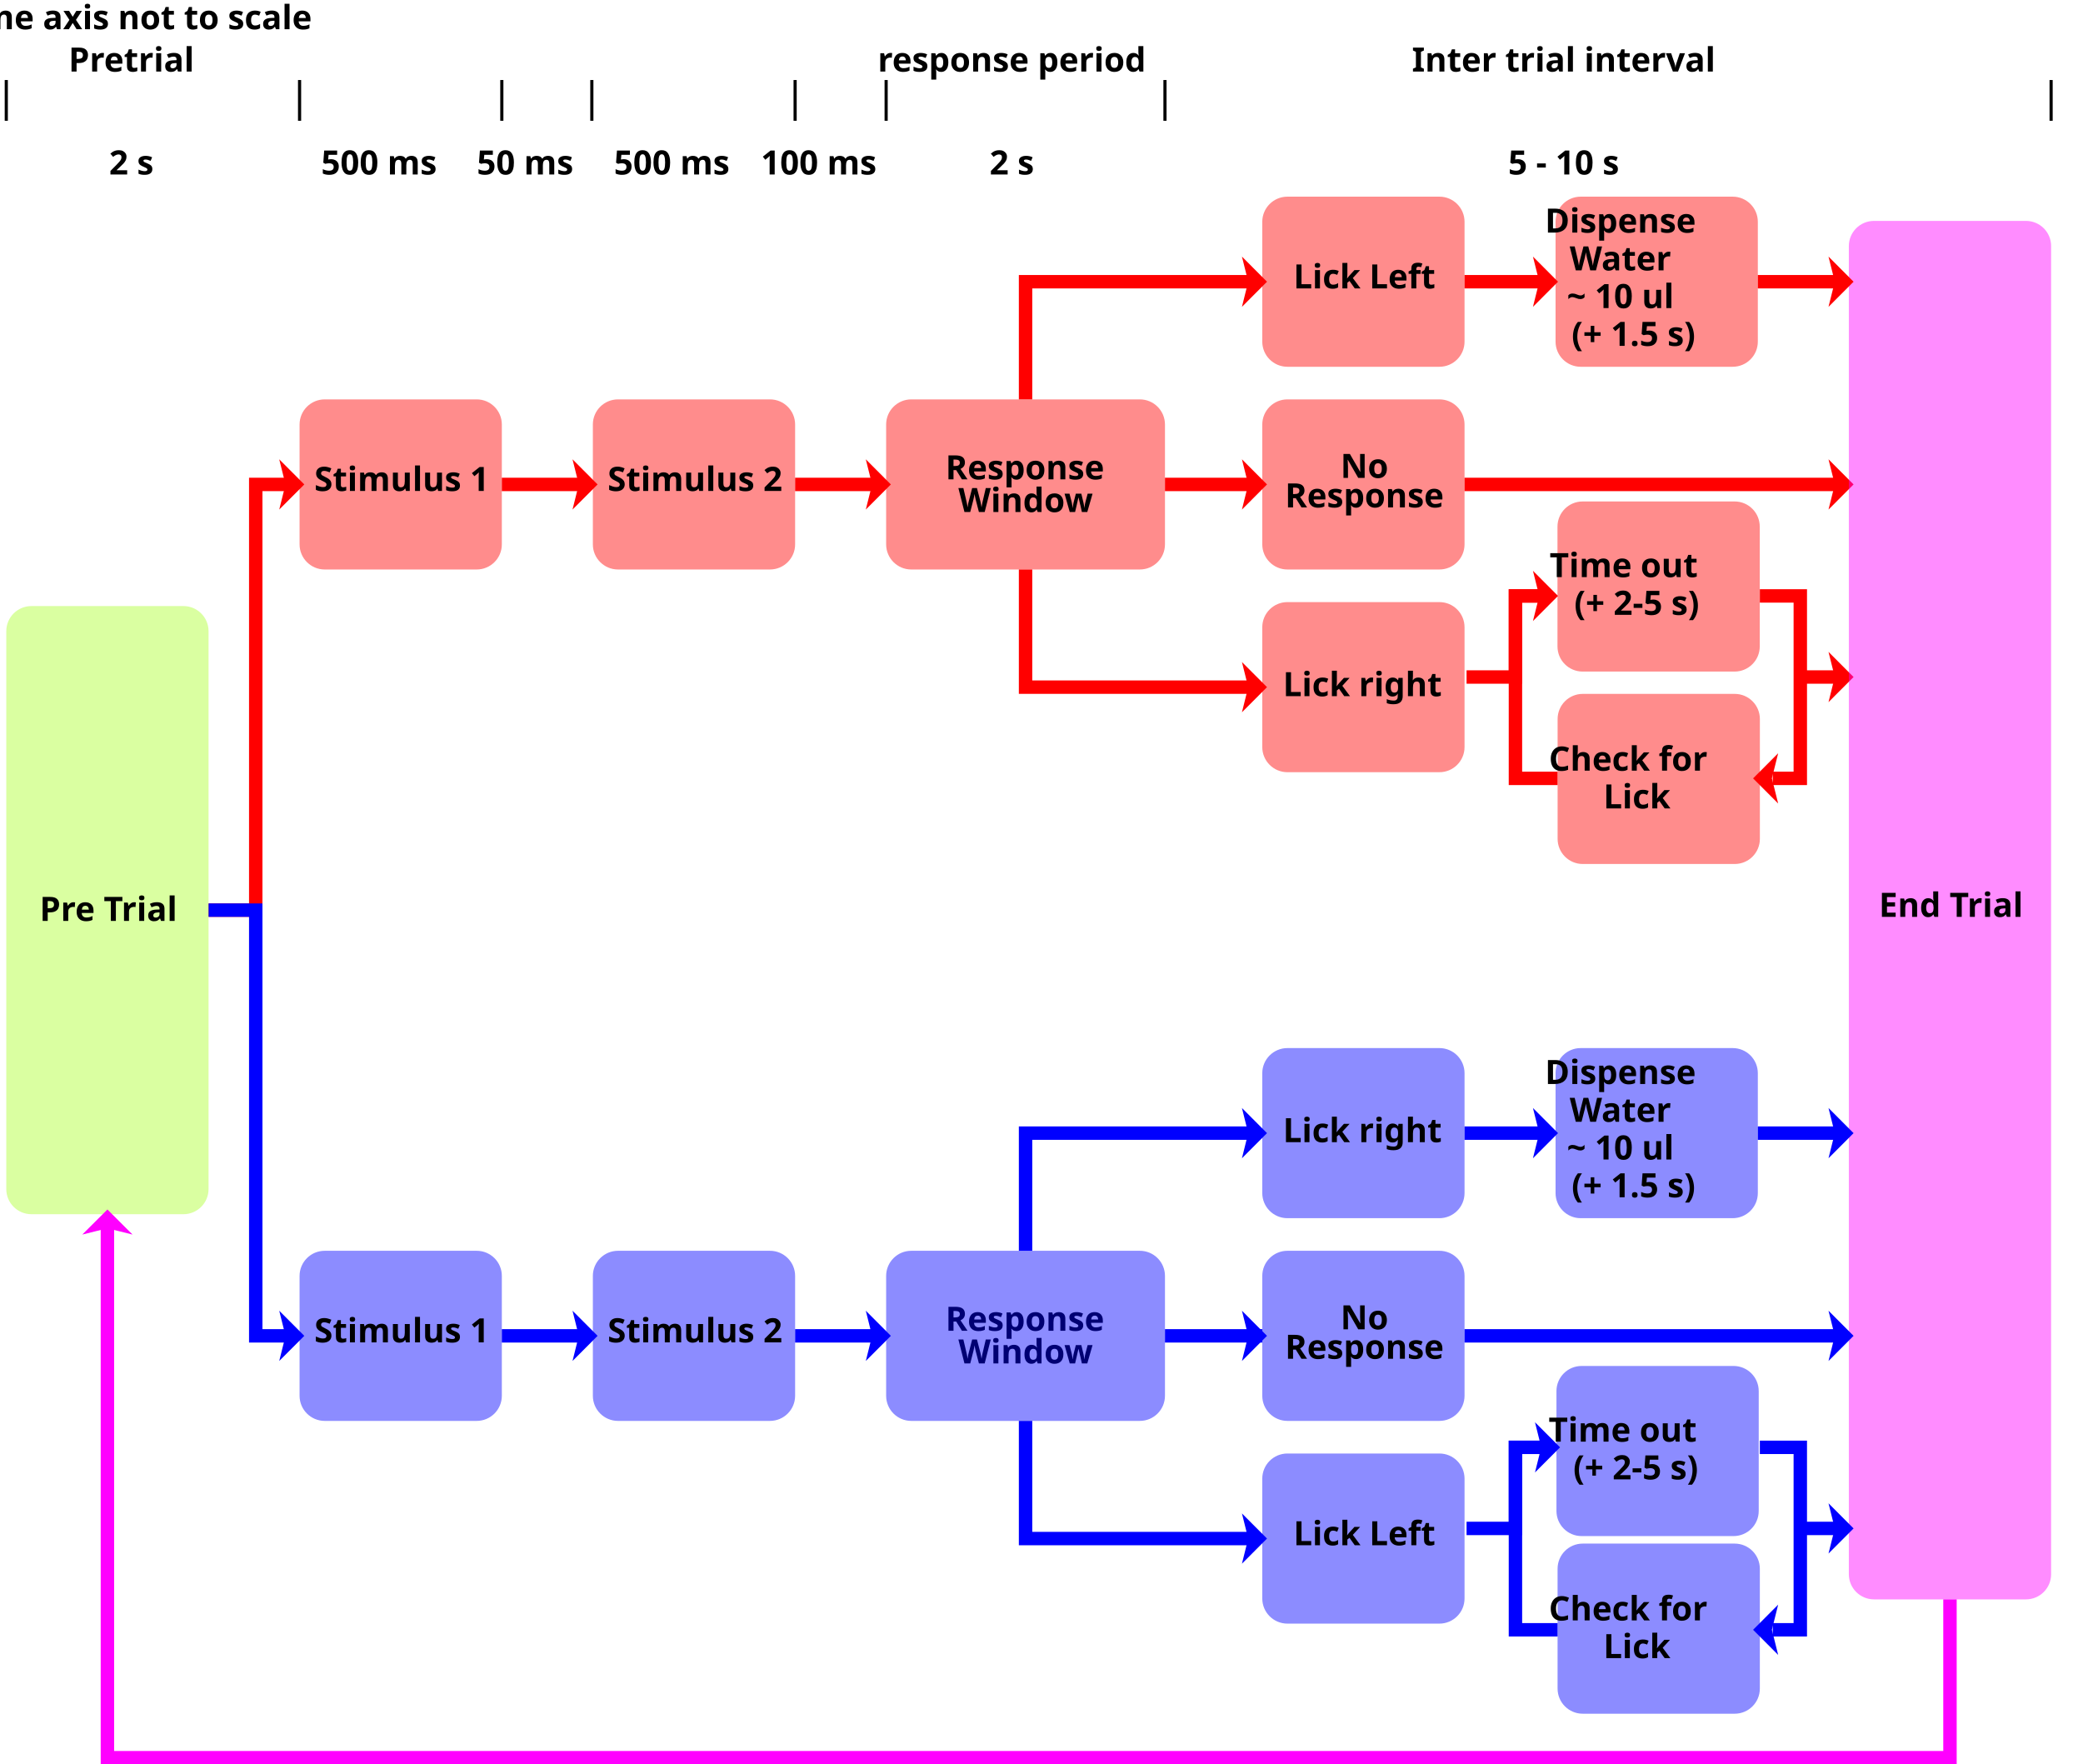
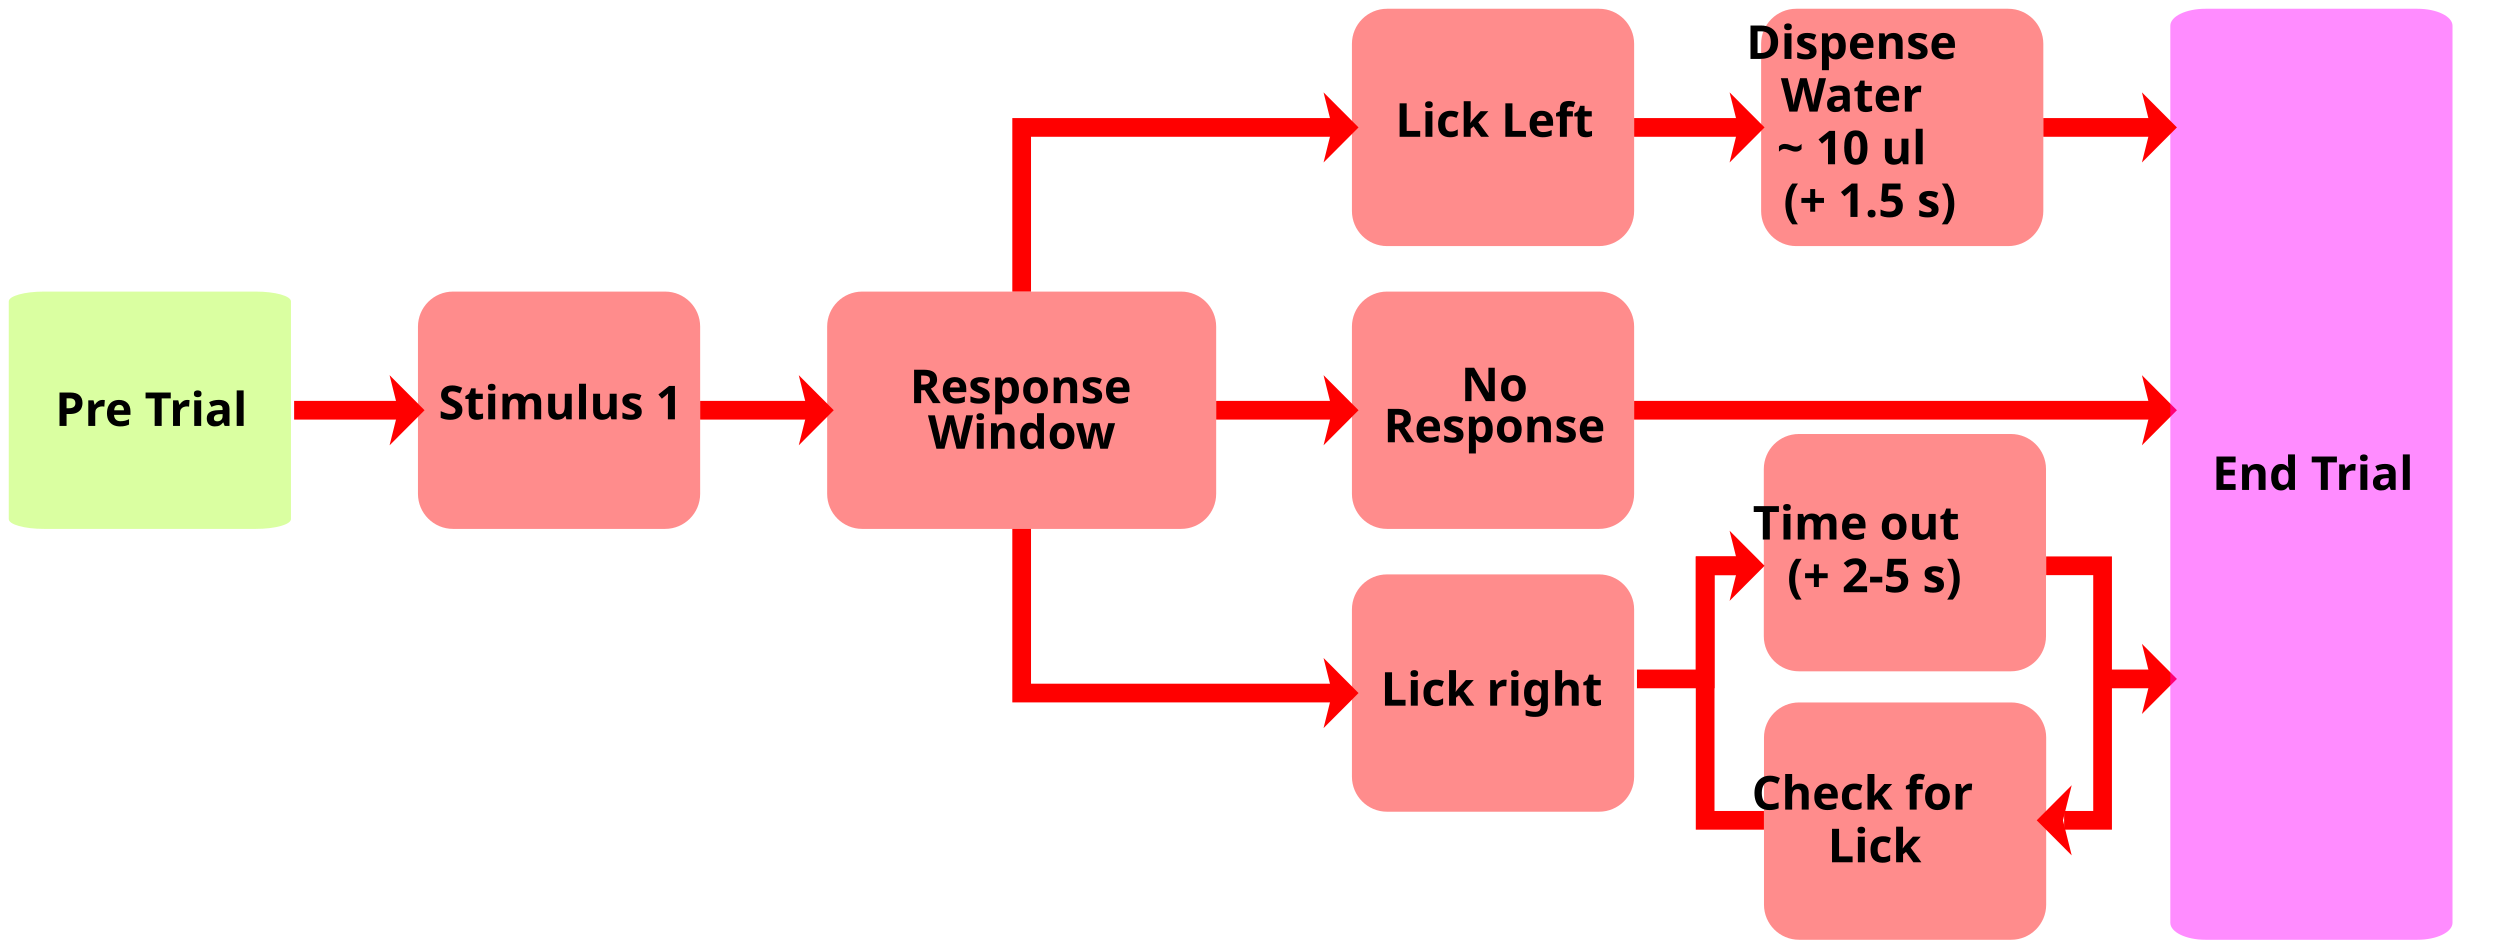
- <svg xmlns="http://www.w3.org/2000/svg" xmlns:ns1="http://www.openswatchbook.org/uri/2009/osb" width="828.622" height="701.669" viewBox="0 0 828.622 701.669" id="svg2" version="1.1">
+ <svg xmlns="http://www.w3.org/2000/svg" xmlns:ns1="http://www.openswatchbook.org/uri/2009/osb" width="712.807" height="270.45" viewBox="0 0 712.807 270.45" id="svg2" version="1.1">
  <style id="style3">
    
    .xticks {
        fill:#000000;
        fill-rule:evenodd;
        stroke:#000000;
        stroke-width:1.25;
        stroke-linecap:butt;
        stroke-linejoin:miter;
        stroke-miterlimit:4;
        stroke-dasharray:none;
        stroke-dashoffset:0;
        stroke-opacity:1;
    }
    
    .labels {
        font-size:10pt;
        font-family:sans-serif;
        text-anchor:middle;
        font-weight:bold;
        fill:#000000;
    }
    
    .pointer {
        fill:black;
        stroke:black;
        stroke-miterlimit:10;
        stroke-width:2pt;
        
    }
    
    .left {
        stroke:red;
        fill: red;
        
    }
    
    .right {
        stroke:blue;
        fill:blue;
    }
    
    .start {
        fill: GreenYellow;
    }
    
    .end {
        fill: Magenta;
        stroke: Magenta;
    }
    
    .Node_box {    
        stroke:none;
        fill-opacity:0.45;
    }
    
    
  
    .line {
        fill:none;
        stroke-width: 4pt;
    }
    .head {
        #stroke:none;
    }
    
  
  </style>
  <defs id="defs4">
    <linearGradient id="linearGradient4428" ns1:paint="solid">
      <stop offset="0" id="stop4430" />
    </linearGradient>
  </defs>
-   <g id="layer1" transform="translate(65.93176,274.4886)">
-     <rect class="Node_box right" x="552.874" y="142.41" width="80.462" height="67.666" rx="10" ry="10" pointer-events="none" id="rect4179" />
-     <rect id="rect3480" pointer-events="none" ry="10" rx="10" height="67.666" width="80.462" y="268.862" x="553.231" class="Node_box right" />
-     <rect class="Node_box right" x="553.675" y="339.519" width="80.462" height="67.666" rx="10" ry="10" pointer-events="none" id="rect3482" />
-     <rect id="rect3600" pointer-events="none" ry="10" rx="10" height="67.666" width="80.462" y="-196.261" x="552.874" class="Node_box left" />
-     <rect id="rect3484" pointer-events="none" ry="10" rx="10" height="67.666" width="80.462" y="1.523" x="553.689" class="Node_box left" />
-     <rect class="Node_box left" x="553.639" y="-75.021" width="80.462" height="67.666" rx="10" ry="10" pointer-events="none" id="rect3486" />
-     <path d="m -63.432,-226.445 813.437,0" id="path3606" />
-     <path class="xticks" d="m -63.432,-242.657 0,16.212" id="path3608" />
-     <path id="path3610" d="m 53.238,-242.657 0,16.212" class="xticks" />
-     <path class="xticks" d="m 133.699,-242.657 0,16.212" id="path3612" />
-     <path id="path3614" d="m 169.505,-242.657 0,16.212" class="xticks" />
-     <path class="xticks" d="m 250.369,-242.657 0,16.212" id="path3616" />
-     <path id="path3618" d="m 286.577,-242.657 0,16.212" class="xticks" />
-     <path class="xticks" d="m 397.496,-242.657 0,16.212" id="path3620" />
-     <path id="path3622" d="m 750.005,-242.657 0,16.212" class="xticks" />
-     <path d="m 17.03,87.543 18.772,0 0,-169.336 12.311,0" stroke-miterlimit="10" pointer-events="none" id="path3963" class="left  pointer line" style="stroke-miterlimit:10" />
-     <path d="m 53.238,-81.792 -5.632,5.645 1.408,-5.645 -1.408,-5.645 z" stroke-miterlimit="10" pointer-events="none" id="path3965" class="left  pointer head" style="stroke-miterlimit:10" />
-     <path d="m 17.03,87.543 18.772,0 0,169.336 12.311,0" stroke-miterlimit="10" pointer-events="none" id="path3967" class="right pointer line" style="stroke-miterlimit:10" />
-     <path d="m 53.238,256.879 -5.632,5.645 1.408,-5.645 -1.408,-5.645 z" stroke-miterlimit="10" pointer-events="none" id="path3969" class="head right pointer" style="stroke-miterlimit:10" />
-     <rect class="Node_box start" x="-63.432" y="-33.411" width="80.462" height="241.908" rx="10" ry="10" pointer-events="none" id="rect3971" />
-     <text class="labels" x="-22.823" y="91.718" id="text3977" transform="scale(0.9989183,1.001083)">Pre Trial</text>
-     <path d="m 133.699,-81.792 31.082,0" stroke-miterlimit="10" pointer-events="none" id="path3979" class="left  pointer line" style="stroke-miterlimit:10" />
-     <path d="m 169.907,-81.792 -5.632,5.645 1.408,-5.645 -1.408,-5.645 z" stroke-miterlimit="10" pointer-events="none" id="path3981" class="left  pointer head" style="stroke-miterlimit:10" />
-     <rect class="Node_box left" x="53.238" y="-115.625" width="80.462" height="67.666" rx="10" ry="10" pointer-events="none" id="rect3983" />
-     <text class="labels" x="93.973" y="-79.119" id="text3989" transform="scale(0.9989183,1.001083)">Stimulus 1</text>
-     <path d="m 250.369,-81.792 31.082,0" stroke-miterlimit="10" pointer-events="none" id="path3991" class="left  pointer line" style="stroke-miterlimit:10" />
-     <path d="m 286.577,-81.792 -5.632,5.645 1.408,-5.645 -1.408,-5.645 z" stroke-miterlimit="10" pointer-events="none" id="path3993" class="left  pointer head" style="stroke-miterlimit:10" />
-     <rect class="Node_box left" x="169.907" y="-115.625" width="80.462" height="67.666" rx="10" ry="10" pointer-events="none" id="rect3995" />
-     <text class="labels" x="210.768" y="-79.119" id="text4001" transform="scale(0.9989183,1.001083)">Stimulus 2</text>
-     <rect class="Node_box left" x="286.577" y="-115.625" width="110.919" height="67.666" rx="10" ry="10" pointer-events="none" id="rect4015" />
-     <path d="m 709.774,361.706 0,62.974 -732.975,-1e-5 -10e-6,-211.959" stroke-miterlimit="10" pointer-events="none" id="path4059" class="pointer line end" style="stroke-miterlimit:10" />
-     <path class="pointer head end" d="m -23.201,208.498 5.645,5.632 -5.645,-1.408 -5.644,1.408 z" stroke-miterlimit="10" pointer-events="none" id="path4061" style="stroke-miterlimit:10" />
-     <path d="m 133.699,256.879 31.082,0" stroke-miterlimit="10" pointer-events="none" id="path4095" class="right pointer line" style="stroke-miterlimit:10" />
-     <path d="m 169.907,256.879 -5.632,5.645 1.408,-5.645 -1.408,-5.645 z" stroke-miterlimit="10" pointer-events="none" id="path4097" class="head right pointer" style="stroke-miterlimit:10" />
-     <rect class="Node_box right" x="53.238" y="223.046" width="80.462" height="67.666" rx="10" ry="10" pointer-events="none" id="rect4099" />
-     <text class="labels" x="93.973" y="259.186" id="text4105" transform="scale(0.9989183,1.001083)">Stimulus 1</text>
-     <path d="m 250.369,256.879 31.082,0" stroke-miterlimit="10" pointer-events="none" id="path4107" class="right pointer line" style="stroke-miterlimit:10" />
-     <path d="m 286.577,256.879 -5.632,5.645 1.408,-5.645 -1.408,-5.645 z" stroke-miterlimit="10" pointer-events="none" id="path4109" class="head right pointer" style="stroke-miterlimit:10" />
-     <rect class="Node_box right" x="169.907" y="223.046" width="80.462" height="67.666" rx="10" ry="10" pointer-events="none" id="rect4111" />
-     <text class="labels" x="210.768" y="259.186" id="text4117" transform="scale(0.9989183,1.001083)">Stimulus 2</text>
-     <text xml:space="preserve" class="labels" x="151.795" y="-204.862" id="text3496" transform="scale(0.9989183,1.001083)">
-       <tspan id="tspan3498" x="151.795" y="-204.862">50 ms</tspan>
+   <g id="layer1" transform="translate(-50.73779,-743.4515)">
+     <rect class="Node_box left" x="552.874" y="745.951" width="80.462" height="67.666" rx="10" ry="10" pointer-events="none" id="rect3491" />
+     <rect class="Node_box left" x="553.689" y="943.736" width="80.462" height="67.666" rx="10" ry="10" pointer-events="none" id="rect3493" />
+     <rect id="rect3495" pointer-events="none" ry="10" rx="10" height="67.666" width="80.462" y="867.192" x="553.639" class="Node_box left" />
+     <path style="stroke-miterlimit:10" class="left  pointer head" id="path3518" pointer-events="none" stroke-miterlimit="10" d="m 169.907,860.42 -5.632,5.645 1.408,-5.645 -1.408,-5.645 z" />
+     <rect id="rect3524" pointer-events="none" ry="2.797" rx="10" height="67.666" width="80.462" y="826.588" x="53.238" class="Node_box start" />
+     <text transform="scale(0.9989183,1.001083)" id="text3526" y="863.957" x="93.973" class="labels">Pre Trial</text>
+     <path style="stroke-miterlimit:10" class="left  pointer line" id="path3528" pointer-events="none" stroke-miterlimit="10" d="m 250.369,860.42 31.082,0" />
+     <path style="stroke-miterlimit:10" class="left  pointer head" id="path3530" pointer-events="none" stroke-miterlimit="10" d="m 286.577,860.42 -5.632,5.645 1.408,-5.645 -1.408,-5.645 z" />
+     <rect id="rect3532" pointer-events="none" ry="10" rx="10" height="67.666" width="80.462" y="826.588" x="169.907" class="Node_box left" />
+     <text transform="scale(0.9989183,1.001083)" id="text3534" y="862.074" x="210.768" class="labels">Stimulus 1</text>
+     <rect id="rect3544" pointer-events="none" ry="10" rx="10" height="67.666" width="110.919" y="826.588" x="286.577" class="Node_box left" />
+     <path style="stroke-miterlimit:10" d="m 634.14,904.77 16.092,0 0,72.572 -10.967,0" stroke-miterlimit="10" pointer-events="none" id="path3600" class="left  pointer line" />
+     <path style="stroke-miterlimit:10" d="m 553.678,977.343 -16.764,0 0,-72.572 11.639,0" stroke-miterlimit="10" pointer-events="none" id="path3602" class="left  pointer line" />
+     <path style="stroke-miterlimit:10" d="m 650.232,937.025 14.99,0" stroke-miterlimit="10" pointer-events="none" id="path3604" class="left  pointer line" />
+     <path style="stroke-miterlimit:10" d="m 669.543,937.025 -5.632,5.645 1.408,-5.645 -1.408,-5.645 z" stroke-miterlimit="10" pointer-events="none" id="path3607" class="head left  pointer" />
+     <path style="stroke-miterlimit:10" class="head left  pointer" id="path3609" pointer-events="none" stroke-miterlimit="10" d="m 633.335,977.343 5.632,5.645 -1.408,-5.645 1.408,-5.645 z" />
+     <path style="stroke-miterlimit:10" d="m 551.972,904.77 -5.632,5.645 1.408,-5.645 -1.408,-5.645 z" stroke-miterlimit="10" pointer-events="none" id="path3611" class="head left  pointer" />
+     <path style="stroke-miterlimit:10" class="left  pointer line" id="path3613" pointer-events="none" stroke-miterlimit="10" d="m 342.037,826.587 0,-46.803 89.042,0" />
+     <path style="stroke-miterlimit:10" class="left  pointer head" id="path3615" pointer-events="none" stroke-miterlimit="10" d="m 436.204,779.784 -5.632,5.645 1.408,-5.645 -1.408,-5.645 z" />
+     <path style="stroke-miterlimit:10" class="left  pointer line" id="path3617" pointer-events="none" stroke-miterlimit="10" d="m 397.496,860.42 33.582,0" />
+     <path style="stroke-miterlimit:10" class="left  pointer head" id="path3619" pointer-events="none" stroke-miterlimit="10" d="m 436.204,860.42 -5.632,5.645 1.408,-5.645 -1.408,-5.645 z" />
+     <path style="stroke-miterlimit:10" class="left  pointer line" id="path3621" pointer-events="none" stroke-miterlimit="10" d="m 342.037,894.253 0,46.803 89.042,0" />
+     <path style="stroke-miterlimit:10" class="left  pointer head" id="path3623" pointer-events="none" stroke-miterlimit="10" d="m 436.204,941.057 -5.632,5.645 1.408,-5.645 -1.408,-5.645 z" />
+     <path style="stroke-miterlimit:10" class="left  pointer line" id="path3625" pointer-events="none" stroke-miterlimit="10" d="m 516.666,779.784 31.082,0" />
+     <path style="stroke-miterlimit:10" class="left  pointer head" id="path3627" pointer-events="none" stroke-miterlimit="10" d="m 551.972,779.784 -5.632,5.645 1.408,-5.645 -1.408,-5.645 z" />
+     <rect id="rect3629" pointer-events="none" ry="10" rx="10" height="67.666" width="80.462" y="745.951" x="436.204" class="Node_box left" />
+     <text transform="scale(0.9989183,1.001083)" id="text3631" y="781.599" x="477.354" class="labels">Lick Left</text>
+     <path style="stroke-miterlimit:10" class="left  pointer line" id="path3633" pointer-events="none" stroke-miterlimit="10" d="m 516.666,860.42 147.752,0" />
+     <path style="stroke-miterlimit:10" class="left  pointer head" id="path3635" pointer-events="none" stroke-miterlimit="10" d="m 669.543,860.42 -5.632,5.645 1.408,-5.645 -1.408,-5.645 z" />
+     <rect id="rect3637" pointer-events="none" ry="10" rx="10" height="67.666" width="80.462" y="826.588" x="436.204" class="Node_box left" />
+     <rect id="rect3639" pointer-events="none" ry="4.841" rx="10" height="265.45" width="80.462" y="745.951" x="669.543" class="Node_box end" />
+     <text transform="scale(0.9989183,1.001083)" id="text3641" y="882.194" x="710.945" class="labels">End Trial</text>
+     <path style="stroke-miterlimit:10" class="left  pointer line" id="path3643" pointer-events="none" stroke-miterlimit="10" d="m 633.335,779.784 31.082,0" />
+     <path style="stroke-miterlimit:10" class="left  pointer head" id="path3645" pointer-events="none" stroke-miterlimit="10" d="m 669.543,779.784 -5.632,5.645 1.408,-5.645 -1.408,-5.645 z" />
+     <path style="stroke-miterlimit:10" class="left pointer line" d="m 517.47,937.025 19.444,0 0,-32.254 11.639,0" stroke-miterlimit="10" pointer-events="none" id="path3687" />
+     <path style="stroke-miterlimit:10" d="m 634.14,929.33 16.092,0" stroke-miterlimit="10" pointer-events="none" id="path3705" />
+     <rect id="rect3713" pointer-events="none" ry="10" rx="10" height="67.666" width="80.462" y="907.224" x="436.204" class="Node_box left" />
+     <text transform="scale(0.9989183,1.001083)" id="text3715" y="943.626" x="476.548" class="labels">Lick right</text>
+     <text transform="scale(0.9989183,1.001083)" id="text3723" y="973.225" x="594.531" class="labels" xml:space="preserve">
+       <tspan y="973.225" x="594.531" id="tspan3725">Check for</tspan>
+       <tspan id="tspan3727" y="988.225" x="594.531">Lick</tspan>
    </text>
-     <text id="text3500" y="-204.862" x="93.598" class="labels" xml:space="preserve" transform="scale(0.9989183,1.001083)">
-       <tspan y="-204.862" x="93.598" id="tspan3502">500 ms</tspan>
+     <text transform="scale(0.9989183,1.001083)" id="text3729" y="896.309" x="594.474" class="labels" xml:space="preserve">
+       <tspan y="896.309" x="594.474" id="tspan3731">Time out </tspan>
+       <tspan id="tspan3733" y="911.309" x="594.474">(+ 2-5 s)</tspan>
    </text>
-     <text xml:space="preserve" class="labels" x="210.193" y="-204.862" id="text3504" transform="scale(0.9989183,1.001083)">
-       <tspan id="tspan3506" x="210.193" y="-204.862">500 ms</tspan>
+     <text xml:space="preserve" class="labels" x="593.173" y="759.428" id="text3735" transform="scale(0.9989183,1.001083)">
+       <tspan id="tspan3737" x="593.173" y="759.428">Dispense </tspan>
+       <tspan x="593.173" y="774.428" id="tspan3739">Water </tspan>
+       <tspan x="593.173" y="789.428" id="tspan3741">~ 10 ul </tspan>
+       <tspan x="593.173" y="804.428" id="tspan3743">(+ 1.5 s)</tspan>
    </text>
-     <text id="text3508" y="-204.862" x="268.705" class="labels" xml:space="preserve" transform="scale(0.9989183,1.001083)">
-       <tspan y="-204.862" x="268.705" id="tspan3510">100 ms</tspan>
-     </text>
-     <text xml:space="preserve" class="labels" x="345.613" y="-204.862" id="text3512" transform="scale(0.9989183,1.001083)">
-       <tspan id="tspan3514" x="345.613" y="-204.862">2 s</tspan>
-     </text>
-     <text id="text3578" y="-204.862" x="-5.022" class="labels" xml:space="preserve" transform="scale(0.9989183,1.001083)">
-       <tspan y="-204.862" x="-5.022" id="tspan3580">2 s</tspan>
-     </text>
-     <text xml:space="preserve" class="labels" x="-4.813" y="-262.577" id="text3624" transform="scale(0.9989183,1.001083)">
-       <tspan id="tspan3626" x="-4.813" y="-262.577">Time axis not to scale</tspan>
-     </text>
-     <path d="m 342.037,223.046 0,-46.803 89.042,0" stroke-miterlimit="10" pointer-events="none" id="path4119" class="right pointer line" style="stroke-miterlimit:10" />
-     <path d="m 342.037,290.712 0,46.803 89.042,0" stroke-miterlimit="10" pointer-events="none" id="path4127" class="right pointer line" style="stroke-miterlimit:10" />
-     <path class="left  pointer line" id="path3479" pointer-events="none" stroke-miterlimit="10" d="m 634.14,-37.443 16.092,0 0,72.572 -10.967,0" style="stroke-miterlimit:10" />
-     <path class="left  pointer line" id="path3481" pointer-events="none" stroke-miterlimit="10" d="m 553.678,35.13 -16.764,0 0,-72.572 11.639,0" style="stroke-miterlimit:10" />
-     <path class="left  pointer line" id="path3485" pointer-events="none" stroke-miterlimit="10" d="m 650.232,-5.188 14.99,0" style="stroke-miterlimit:10" />
-     <path class="head left  pointer" id="path3487" pointer-events="none" stroke-miterlimit="10" d="m 669.543,-5.188 -5.632,5.645 1.408,-5.645 -1.408,-5.645 z" style="stroke-miterlimit:10" />
-     <path d="m 633.335,35.13 5.632,5.645 -1.408,-5.645 1.408,-5.645 z" stroke-miterlimit="10" pointer-events="none" id="path3503" class="head left  pointer" style="stroke-miterlimit:10" />
-     <path class="head left  pointer" id="path3499" pointer-events="none" stroke-miterlimit="10" d="m 551.972,-37.443 -5.632,5.645 1.408,-5.645 -1.408,-5.645 z" style="stroke-miterlimit:10" />
-     <path d="m 342.037,-115.625 0,-46.803 89.042,0" stroke-miterlimit="10" pointer-events="none" id="path4003" class="left  pointer line" style="stroke-miterlimit:10" />
-     <path d="m 436.204,-162.428 -5.632,5.645 1.408,-5.645 -1.408,-5.645 z" stroke-miterlimit="10" pointer-events="none" id="path4005" class="left  pointer head" style="stroke-miterlimit:10" />
-     <path d="m 397.496,-81.792 33.582,0" stroke-miterlimit="10" pointer-events="none" id="path4007" class="left  pointer line" style="stroke-miterlimit:10" />
-     <path d="m 436.204,-81.792 -5.632,5.645 1.408,-5.645 -1.408,-5.645 z" stroke-miterlimit="10" pointer-events="none" id="path4009" class="left  pointer head" style="stroke-miterlimit:10" />
-     <path d="m 342.037,-47.96 0,46.803 89.042,0" stroke-miterlimit="10" pointer-events="none" id="path4011" class="left  pointer line" style="stroke-miterlimit:10" />
-     <path d="m 436.204,-1.156 -5.632,5.645 1.408,-5.645 -1.408,-5.645 z" stroke-miterlimit="10" pointer-events="none" id="path4013" class="left  pointer head" style="stroke-miterlimit:10" />
-     <path d="m 516.666,-162.428 31.082,0" stroke-miterlimit="10" pointer-events="none" id="path4023" class="left  pointer line" style="stroke-miterlimit:10" />
-     <path d="m 551.972,-162.428 -5.632,5.645 1.408,-5.645 -1.408,-5.645 z" stroke-miterlimit="10" pointer-events="none" id="path4025" class="left  pointer head" style="stroke-miterlimit:10" />
-     <rect class="Node_box left" x="436.204" y="-196.261" width="80.462" height="67.666" rx="10" ry="10" pointer-events="none" id="rect4027" />
-     <text class="labels" x="477.354" y="-159.595" id="text4033" transform="scale(0.9989183,1.001083)">Lick Left</text>
-     <path d="m 516.666,-81.792 147.752,0" stroke-miterlimit="10" pointer-events="none" id="path4047" class="left  pointer line" style="stroke-miterlimit:10" />
-     <path d="m 669.543,-81.792 -5.632,5.645 1.408,-5.645 -1.408,-5.645 z" stroke-miterlimit="10" pointer-events="none" id="path4049" class="left  pointer head" style="stroke-miterlimit:10" />
-     <rect class="Node_box left" x="436.204" y="-115.625" width="80.462" height="67.666" rx="10" ry="10" pointer-events="none" id="rect4051" />
-     <rect class="Node_box end" x="669.543" y="-186.619" width="80.462" height="548.325" rx="10" ry="10" pointer-events="none" id="rect4063" />
-     <text class="labels" x="710.945" y="90.107" id="text4069" transform="scale(0.9989183,1.001083)">End Trial</text>
-     <path d="m 633.335,-162.428 31.082,0" stroke-miterlimit="10" pointer-events="none" id="path4071" class="left  pointer line" style="stroke-miterlimit:10" />
-     <path d="m 669.543,-162.428 -5.632,5.645 1.408,-5.645 -1.408,-5.645 z" stroke-miterlimit="10" pointer-events="none" id="path4073" class="left  pointer head" style="stroke-miterlimit:10" />
-     <path d="m 436.204,176.243 -5.632,5.645 1.408,-5.645 -1.408,-5.645 z" stroke-miterlimit="10" pointer-events="none" id="path4121" class="head right pointer" style="stroke-miterlimit:10" />
-     <path d="m 397.496,256.879 38.708,0" stroke-miterlimit="10" pointer-events="none" id="path4123" class="right pointer line" style="stroke-miterlimit:10" />
-     <path d="m 436.204,256.879 -5.632,5.645 1.408,-5.645 -1.408,-5.645 z" stroke-miterlimit="10" pointer-events="none" id="path4125" class="head right pointer" style="stroke-miterlimit:10" />
-     <path d="m 436.204,337.515 -5.632,5.645 1.408,-5.645 -1.408,-5.645 z" stroke-miterlimit="10" pointer-events="none" id="path4129" class="head right pointer" style="stroke-miterlimit:10" />
-     <path d="m 516.666,176.243 31.082,0" stroke-miterlimit="10" pointer-events="none" id="path4139" class="right pointer line" style="stroke-miterlimit:10" />
-     <path d="m 551.972,176.243 -5.632,5.645 1.408,-5.645 -1.408,-5.645 z" stroke-miterlimit="10" pointer-events="none" id="path4141" class="head right pointer" style="stroke-miterlimit:10" />
-     <rect class="Node_box right" x="436.204" y="142.41" width="80.462" height="67.666" rx="10" ry="10" pointer-events="none" id="rect4143" />
-     <text class="labels" x="476.548" y="179.64" id="text4149" transform="scale(0.9989183,1.001083)">Lick right</text>
-     <rect class="Node_box right" x="436.204" y="303.682" width="80.462" height="67.666" rx="10" ry="10" pointer-events="none" id="rect4155" />
-     <text class="labels" x="477.354" y="339.808" id="text4161" transform="scale(0.9989183,1.001083)">Lick Left</text>
-     <path d="m 516.666,256.879 148.653,0" stroke-miterlimit="10" pointer-events="none" id="path4163" class="right pointer line" style="stroke-miterlimit:10" />
-     <path d="m 669.543,256.879 -5.632,5.645 1.408,-5.645 -1.408,-5.645 z" stroke-miterlimit="10" pointer-events="none" id="path4165" class="head right pointer" style="stroke-miterlimit:10" />
-     <rect class="Node_box right" x="436.204" y="223.046" width="80.462" height="67.666" rx="10" ry="10" pointer-events="none" id="rect4167" />
-     <path d="m 633.335,176.243 31.984,0" stroke-miterlimit="10" pointer-events="none" id="path4175" class="right pointer line" style="stroke-miterlimit:10" />
-     <path d="m 669.543,176.243 -5.632,5.645 1.408,-5.645 -1.408,-5.645 z" stroke-miterlimit="10" pointer-events="none" id="path4177" class="head right pointer" style="stroke-miterlimit:10" />
-     <text xml:space="preserve" class="labels" x="593.173" y="156.54" id="text3434" transform="scale(0.9989183,1.001083)">
-       <tspan id="tspan3436" x="593.173" y="156.54">Dispense </tspan>
-       <tspan x="593.173" y="171.54" id="tspan3490">Water </tspan>
-       <tspan x="593.173" y="186.54" id="tspan3438">~ 10 ul </tspan>
-       <tspan x="593.173" y="201.54" id="tspan3492">(+ 1.5 s)</tspan>
-     </text>
-     <path id="path3475" pointer-events="none" stroke-miterlimit="10" d="m 517.47,-5.188 19.444,0 0,-32.254 11.639,0" class="left pointer line" style="stroke-miterlimit:10" />
-     <path id="path4153" pointer-events="none" stroke-miterlimit="10" d="m 552.777,301.229 -5.632,5.645 1.408,-5.645 -1.408,-5.645 z" class="pointer head right" style="stroke-miterlimit:10" />
-     <path class="right pointer line" id="path4187" pointer-events="none" stroke-miterlimit="10" d="m 634.14,301.229 16.092,0 0,72.573 -10.967,0" style="stroke-miterlimit:10" />
-     <path id="path4189" pointer-events="none" stroke-miterlimit="10" d="m 633.335,373.802 5.632,-5.645 -1.408,5.645 1.408,5.645 z" class="pointer head right" style="stroke-miterlimit:10" />
-     <path class="right pointer line" id="path4199" pointer-events="none" stroke-miterlimit="10" d="m 553.678,373.802 -16.764,0 0,-72.573 11.639,0" style="stroke-miterlimit:10" />
-     <path d="m 634.14,301.229 16.092,0" stroke-miterlimit="10" pointer-events="none" id="path3424" style="stroke-miterlimit:10" />
-     <path class="right pointer line" d="m 517.47,333.483 19.444,0 0,-32.254 11.639,0" stroke-miterlimit="10" pointer-events="none" id="path3426" style="stroke-miterlimit:10" />
-     <path class="pointer head right" d="m 669.543,333.483 -5.632,5.645 1.408,-5.645 -1.408,-5.645 z" stroke-miterlimit="10" pointer-events="none" id="path3430" style="stroke-miterlimit:10" />
-     <path class="right pointer line" id="path3432" pointer-events="none" stroke-miterlimit="10" d="m 650.232,333.483 14.99,0" style="stroke-miterlimit:10" />
-     <path id="path3483" pointer-events="none" stroke-miterlimit="10" d="m 634.14,-12.883 16.092,0" style="stroke-miterlimit:10" />
-     <text xml:space="preserve" class="labels" x="594.066" y="298.626" id="text3522" transform="scale(0.9989183,1.001083)">
-       <tspan id="tspan3524" x="594.066" y="298.626">Time out </tspan>
-       <tspan x="594.066" y="313.626" id="tspan3526">(+ 2-5 s)</tspan>
-     </text>
-     <rect class="Node_box left" x="436.204" y="-34.989" width="80.462" height="67.666" rx="10" ry="10" pointer-events="none" id="rect4039" />
-     <text class="labels" x="476.548" y="2.433" id="text4045" transform="scale(0.9989183,1.001083)">Lick right</text>
-     <text transform="scale(0.9989183,1.001083)" id="text3479" y="369.662" x="594.517" class="labels" xml:space="preserve">
-       <tspan y="369.662" x="594.517" id="tspan3481">Check for</tspan>
-       <tspan id="tspan3483" y="384.662" x="594.517">Lick</tspan>
-     </text>
-     <text xml:space="preserve" class="labels" x="594.531" y="32.031" id="text3485" transform="scale(0.9989183,1.001083)">
-       <tspan id="tspan3487" x="594.531" y="32.031">Check for</tspan>
-       <tspan x="594.531" y="47.031" id="tspan3489">Lick</tspan>
-     </text>
-     <text xml:space="preserve" class="labels" x="594.474" y="-44.884" id="text3484" transform="scale(0.9989183,1.001083)">
-       <tspan id="tspan3486" x="594.474" y="-44.884">Time out </tspan>
-       <tspan x="594.474" y="-29.884" id="tspan3488">(+ 2-5 s)</tspan>
-     </text>
-     <text transform="scale(0.9989183,1.001083)" id="text3494" y="-181.766" x="593.173" class="labels" xml:space="preserve">
-       <tspan y="-181.766" x="593.173" id="tspan3496">Dispense </tspan>
-       <tspan id="tspan3499" y="-166.766" x="593.173">Water </tspan>
-       <tspan id="tspan3501" y="-151.766" x="593.173">~ 10 ul </tspan>
-       <tspan id="tspan3503" y="-136.766" x="593.173">(+ 1.5 s)</tspan>
-     </text>
-     <g transform="translate(0.8139916,-0.495492)" id="g3585">
-       <text transform="scale(0.9989183,1.001083)" id="text4057" y="-83.809" x="476.539" class="labels">No</text>
-       <text class="labels" x="476.539" y="-72.096" id="text3583" transform="scale(0.9989183,1.001083)">Response</text>
+     <g id="g3745" transform="translate(0.8139916,941.7173)">
+       <text class="labels" x="476.539" y="-83.809" id="text3747" transform="scale(0.9989183,1.001083)">No</text>
+       <text transform="scale(0.9989183,1.001083)" id="text3749" y="-72.096" x="476.539" class="labels">Response</text>
    </g>
-     <g id="g3594" transform="translate(0.8139916,338.1761)">
-       <text class="labels" x="476.539" y="-83.809" id="text3596" transform="scale(0.9989183,1.001083)">No</text>
-       <text transform="scale(0.9989183,1.001083)" id="text3598" y="-72.096" x="476.539" class="labels">Response</text>
+     <g id="g3763" transform="translate(-41.57378,604.4039)">
+       <text transform="scale(0.9989183,1.001083)" id="text3765" y="266.701" x="384.056" class="labels">Window</text>
+       <text class="labels" x="383.751" y="253.714" id="text3767" transform="scale(0.9989183,1.001083)">Response</text>
    </g>
-     <g id="g3480" transform="translate(-41.57378,0.8627176)">
-       <text transform="scale(0.9989183,1.001083)" id="text4137" y="266.701" x="384.056" class="labels">Window</text>
-       <text class="labels" x="383.751" y="253.714" id="text3478" transform="scale(0.9989183,1.001083)">Response</text>
-     </g>
-     <g transform="translate(-41.57378,-337.8089)" id="g3484">
-       <text class="labels" x="384.056" y="266.701" id="text3486" transform="scale(0.9989183,1.001083)">Window</text>
-       <text transform="scale(0.9989183,1.001083)" id="text3488" y="253.714" x="383.751" class="labels">Response</text>
-     </g>
-     <rect class="Node_box right" x="286.577" y="223.046" width="110.919" height="67.666" rx="10" ry="10" pointer-events="none" id="rect4131" />
-     <text transform="scale(0.9989183,1.001083)" id="text3477" y="-204.862" x="565.369" class="labels" xml:space="preserve">
-       <tspan y="-204.862" x="565.369" id="tspan3479">5 - 10 s</tspan>
-     </text>
-     <text transform="scale(0.9989183,1.001083)" id="text3506" y="-245.754" x="345.613" class="labels" xml:space="preserve">
-       <tspan y="-245.754" x="345.613" id="tspan3508">response period</tspan>
-     </text>
-     <text transform="scale(0.9989183,1.001083)" xml:space="preserve" class="labels" x="-5.022" y="-245.754" id="text3510">
-       <tspan id="tspan3512" x="-5.022" y="-245.754">Pretrial</tspan>
-     </text>
-     <text xml:space="preserve" class="labels" x="565.369" y="-245.754" id="text3514" transform="scale(0.9989183,1.001083)">
-       <tspan id="tspan3516" x="565.369" y="-245.754">Inter trial interval</tspan>
-     </text>
+     <path d="m 134.601,860.42 31.082,0" stroke-miterlimit="10" pointer-events="none" id="path3797" class="left  pointer line" style="stroke-miterlimit:10" />
  </g>
</svg>
